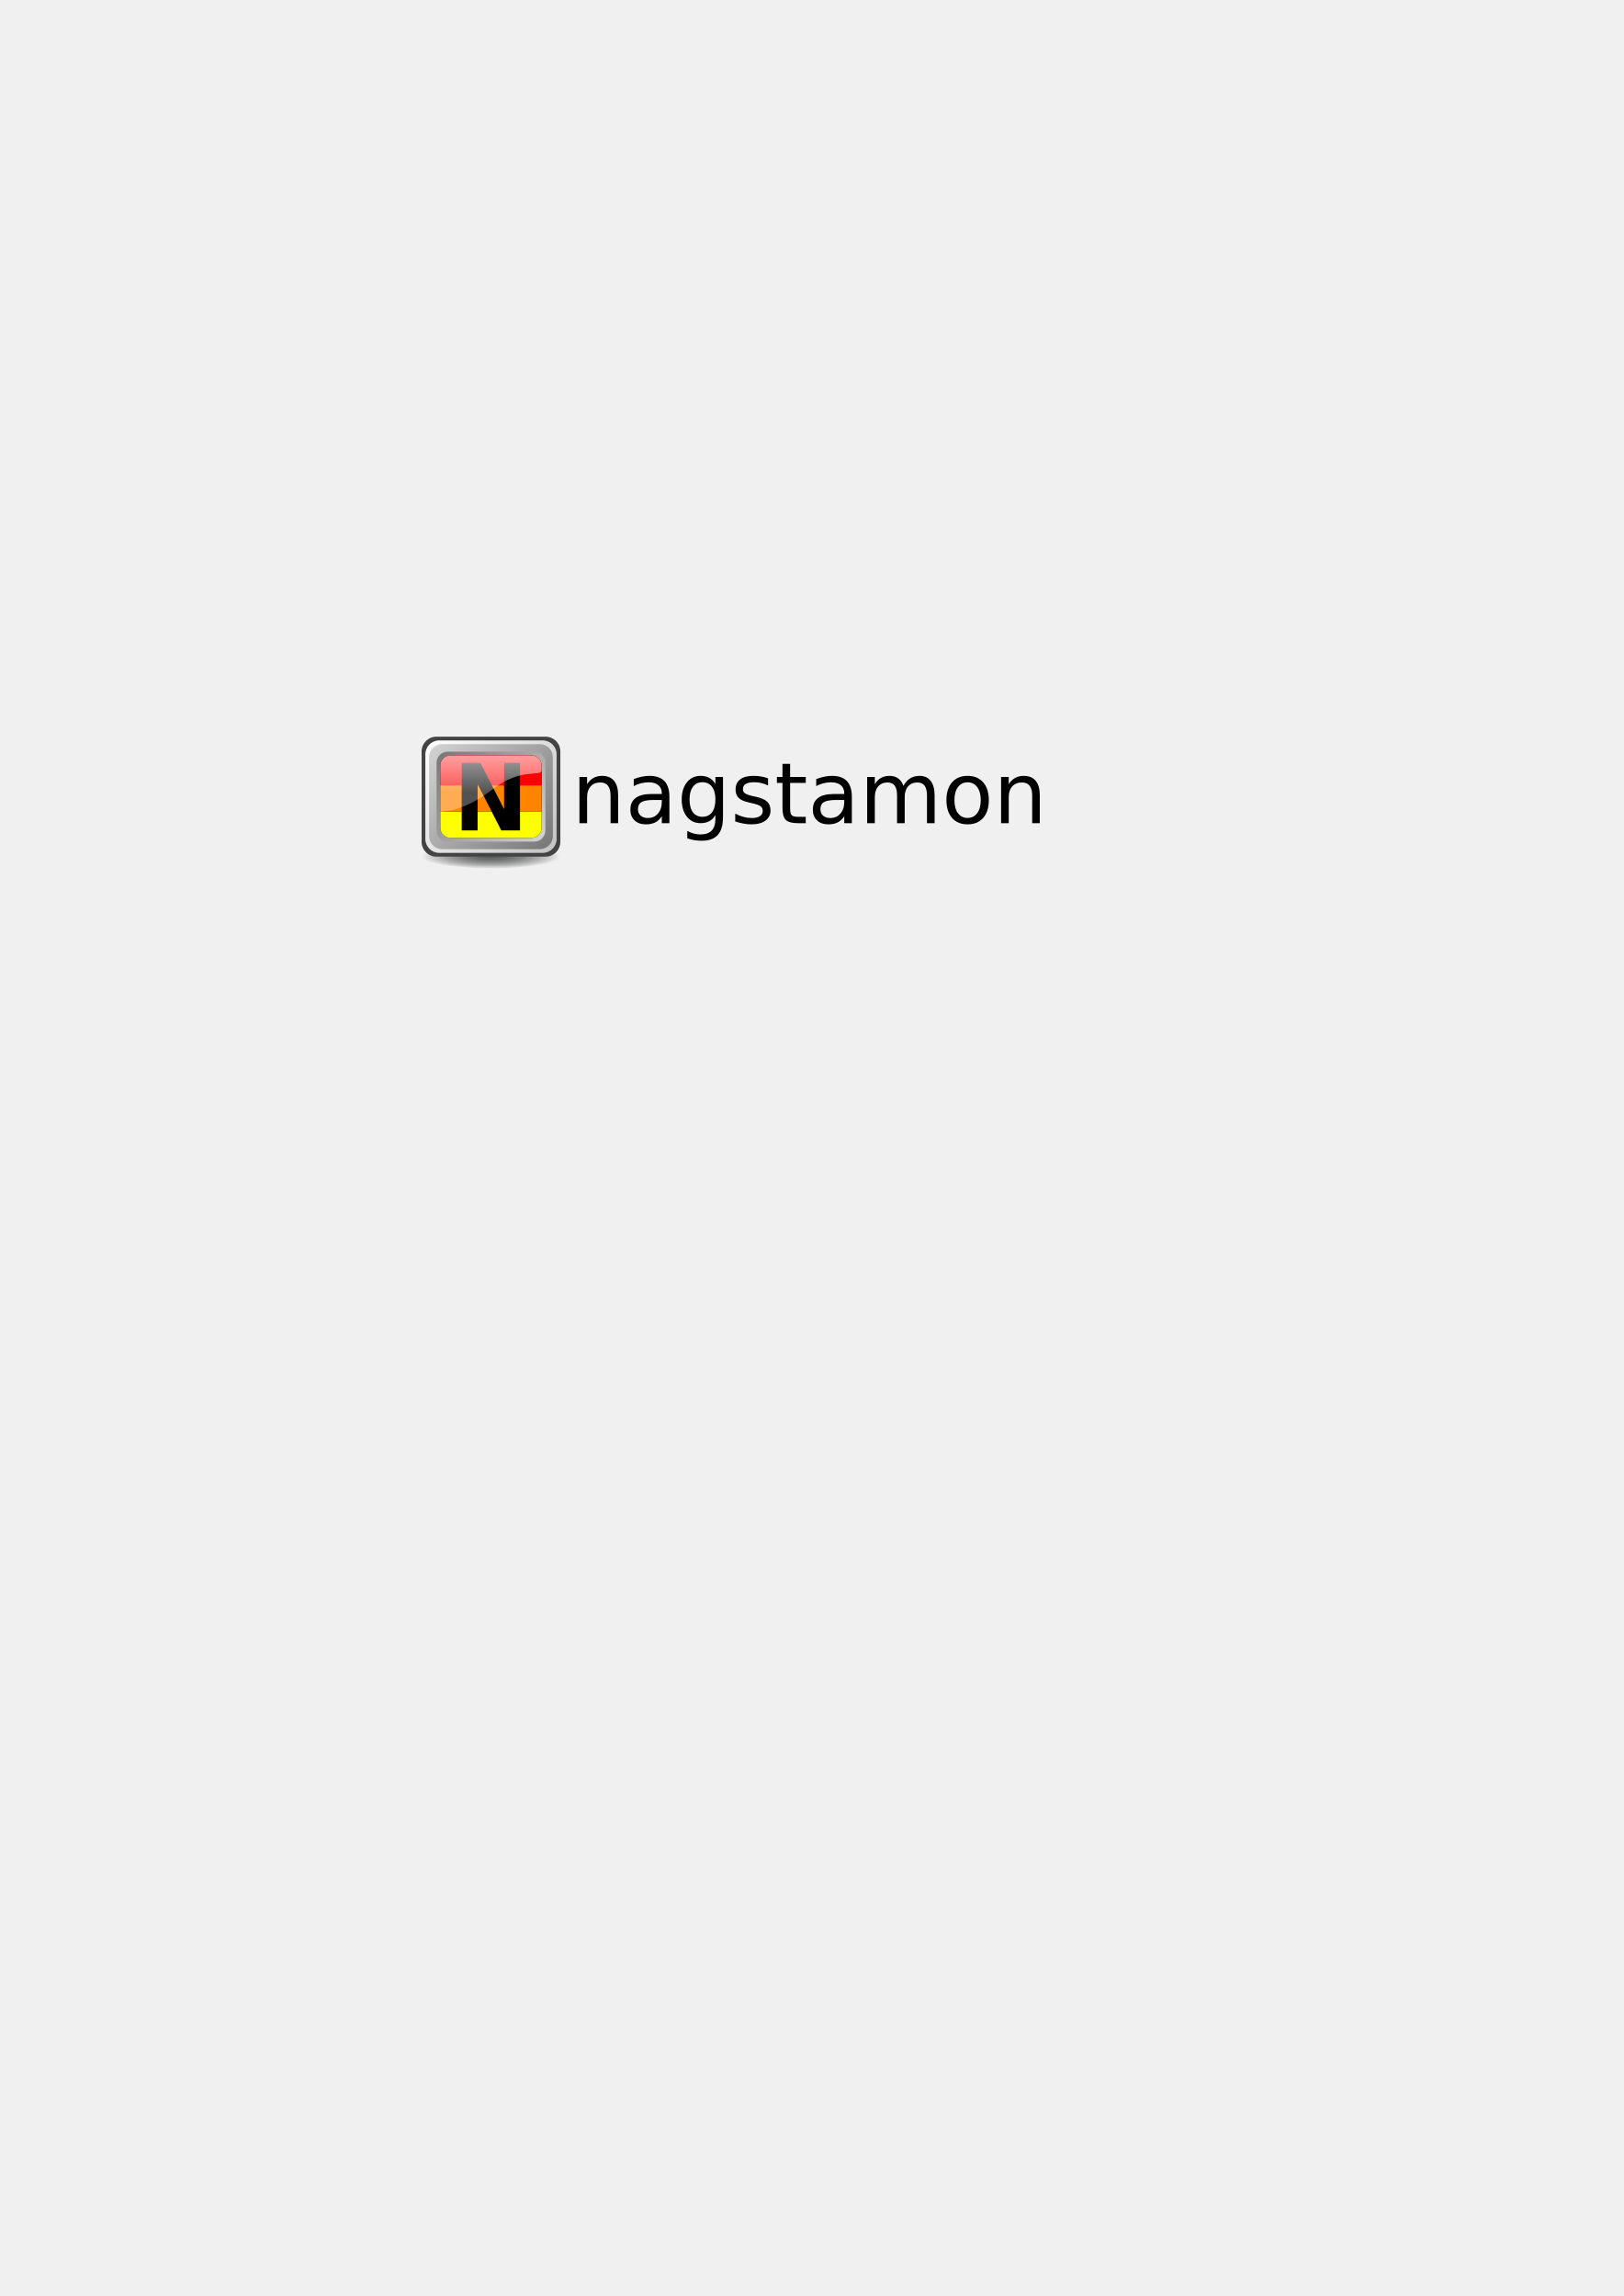
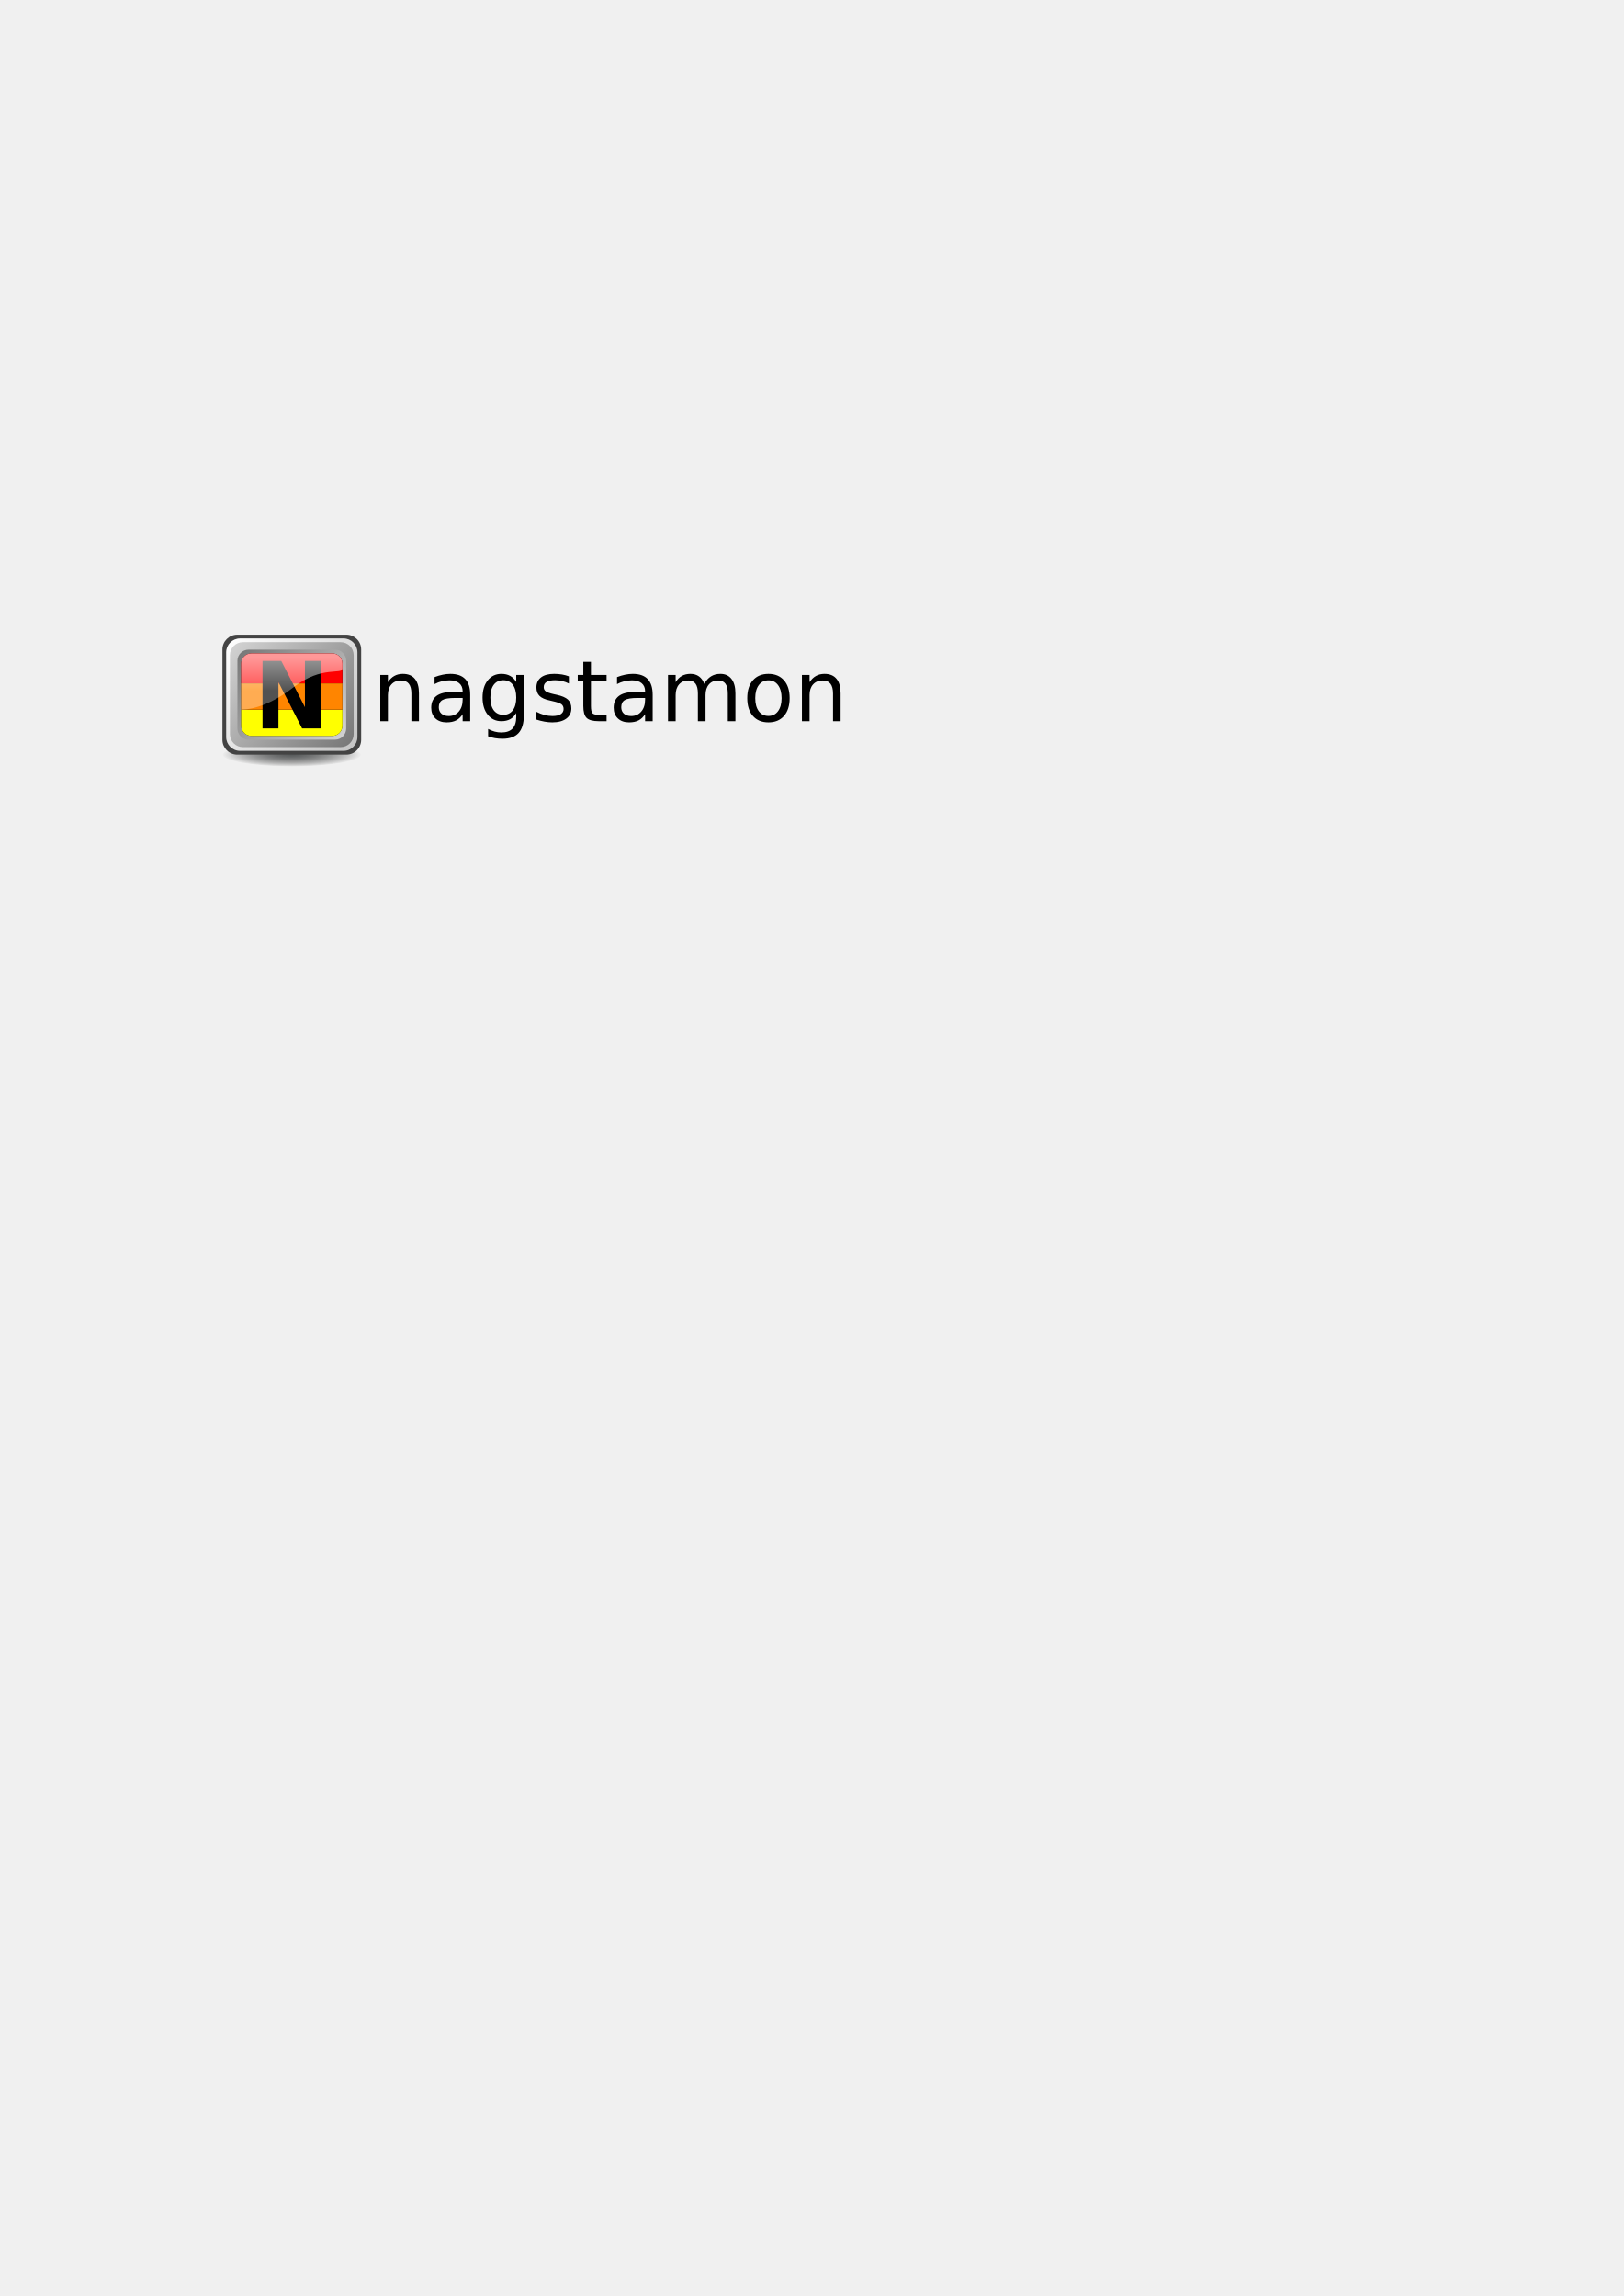
<svg xmlns="http://www.w3.org/2000/svg" xmlns:xlink="http://www.w3.org/1999/xlink" width="210mm" height="297mm" id="svg2" version="1.1">
  <defs id="defs4">
-     <radialGradient gradientUnits="userSpaceOnUse" gradientTransform="matrix(1,0,0,0.1341991,0,329.9072)" r="115.5" fy="381.043" fx="215" cy="381.043" cx="215" id="radialGradient3369" xlink:href="#linearGradient3371" />
-     <linearGradient gradientTransform="translate(0,1.0253906e-5)" gradientUnits="userSpaceOnUse" y2="439.39" x2="380.942" y1="349.39" x1="380.942" id="linearGradient3341" xlink:href="#linearGradient3343" />
-     <linearGradient gradientTransform="matrix(0.8787879,0,0,0.8571431,45.56868,64.19853)" y2="589.39" x2="540.942" y1="309.39" x1="210.942" gradientUnits="userSpaceOnUse" id="linearGradient3199" xlink:href="#linearGradient3191" />
-     <linearGradient gradientUnits="userSpaceOnUse" y2="309.39" x2="210.942" y1="589.39" x1="540.942" id="linearGradient3189" xlink:href="#linearGradient3191" />
-     <linearGradient gradientUnits="userSpaceOnUse" y2="599.39" x2="550.942" y1="299.39" x1="200.942" id="linearGradient3181" xlink:href="#linearGradient3163" />
    <linearGradient id="linearGradient3163">
      <stop id="stop3165" offset="0" style="stop-color:#ffffff;stop-opacity:1;" />
      <stop id="stop3167" offset="1" style="stop-color:#c3c3c3;stop-opacity:1;" />
    </linearGradient>
    <linearGradient id="linearGradient3191">
      <stop style="stop-color:#767676;stop-opacity:1;" offset="0" id="stop3193" />
      <stop style="stop-color:#d4d4d4;stop-opacity:1;" offset="1" id="stop3195" />
    </linearGradient>
    <linearGradient id="linearGradient3343">
      <stop style="stop-color:#ffffff;stop-opacity:0.597;" offset="0" id="stop3345" />
      <stop style="stop-color:#ffffff;stop-opacity:0.32;" offset="1" id="stop3347" />
    </linearGradient>
    <linearGradient id="linearGradient3371">
      <stop style="stop-color:#575a5b;stop-opacity:1;" offset="0" id="stop3373" />
      <stop style="stop-color:#000000;stop-opacity:0;" offset="1" id="stop3375" />
    </linearGradient>
+     <radialGradient xlink:href="#linearGradient3371" id="radialGradient3882" gradientUnits="userSpaceOnUse" gradientTransform="matrix(1,0,0,0.1341991,0,329.9072)" cx="215" cy="381.043" fx="215" fy="381.043" r="115.5" />
+     <linearGradient xlink:href="#linearGradient3163" id="linearGradient3884" gradientUnits="userSpaceOnUse" x1="200.942" y1="299.39" x2="550.942" y2="599.39" />
+     <linearGradient xlink:href="#linearGradient3191" id="linearGradient3886" gradientUnits="userSpaceOnUse" x1="540.942" y1="589.39" x2="210.942" y2="309.39" />
+     <linearGradient xlink:href="#linearGradient3191" id="linearGradient3888" gradientUnits="userSpaceOnUse" gradientTransform="matrix(0.8787879,0,0,0.8571431,45.56868,64.19853)" x1="210.942" y1="309.39" x2="540.942" y2="589.39" />
+     <linearGradient xlink:href="#linearGradient3343" id="linearGradient3890" gradientUnits="userSpaceOnUse" gradientTransform="translate(0,1.0253906e-5)" x1="380.942" y1="349.39" x2="380.942" y2="439.39" />
  </defs>
  <g id="layer1">
-     <rect style="fill:none;fill-opacity:1;stroke:none" id="rect2847" width="323.929" height="70.357" x="194.286" y="356.648" ry="0" />
-     <g transform="matrix(0.1832949,0,0,0.1832949,171.0918,307.1134)" id="g2440">
-       <g id="g3191" />
-       <g id="g3518">
-         <path transform="matrix(1.604348,0,0,2.086172,31.00687,-185.4215)" d="m 330,381.043 c 0,8.284 -51.487,15 -115,15 -63.513,0 -115,-6.716 -115,-15 0,-8.284 51.487,-15 115,-15 63.513,0 115,6.716 115,15 z" id="path3359" style="opacity:1;fill:url(#radialGradient3369);fill-opacity:1;stroke:none;stroke-width:0.547;stroke-miterlimit:4;stroke-dasharray:0.547, 3.28;stroke-dashoffset:0;stroke-opacity:1" />
-         <rect ry="39.583" style="fill:#434343;fill-opacity:1;stroke:none;stroke-width:1.907;stroke-miterlimit:4;stroke-dasharray:none;stroke-opacity:1" id="rect3470" width="370" height="320" x="190.942" y="289.39" />
-         <rect ry="37.109" style="fill:url(#linearGradient3181);fill-opacity:1;stroke:none;stroke-width:1.907;stroke-miterlimit:4;stroke-dasharray:none;stroke-opacity:1" id="rect3171" width="350" height="300" x="200.942" y="299.39" />
-         <rect ry="34.635" style="fill:url(#linearGradient3189);fill-opacity:1;stroke:none;stroke-width:1.907;stroke-miterlimit:4;stroke-dasharray:none;stroke-opacity:1" id="rect3173" width="330" height="280" x="210.942" y="309.39" />
-         <rect ry="29.687" style="fill:url(#linearGradient3199);fill-opacity:1;stroke:none;stroke-width:1.907;stroke-miterlimit:4;stroke-dasharray:none;stroke-opacity:1" id="rect3197" width="290" height="240" x="230.942" y="329.39" />
-         <rect ry="27.213" style="fill:#000000;fill-opacity:1;stroke:none;stroke-width:1.907;stroke-miterlimit:4;stroke-dasharray:none;stroke-opacity:1" id="rect3201" width="270" height="220" x="240.942" y="339.39" />
-         <g transform="matrix(-1,0,0,-1,751.8833,898.7799)" id="g2417">
-           <path style="fill:#ffff00;fill-opacity:1;stroke:none;stroke-width:1.907;stroke-miterlimit:4;stroke-opacity:1" d="M 268.155,339.39 L 483.728,339.39 C 498.805,339.39 510.942,351.527 510.942,366.603 C 510.942,389.39 510.942,399.39 510.942,409.39 L 240.942,409.39 L 240.942,366.603 C 240.942,351.527 253.079,339.39 268.155,339.39 z" id="rect3244" />
-           <path style="fill:#ff0000;fill-opacity:1;stroke:none;stroke-width:1.907;stroke-miterlimit:4;stroke-opacity:1" d="M 483.728,559.39 L 268.155,559.39 C 253.079,559.39 240.942,547.253 240.942,532.177 C 240.942,509.39 240.942,489.39 240.942,479.39 L 510.942,479.39 L 510.942,532.177 C 510.942,547.253 498.805,559.39 483.728,559.39 z" id="path3247" />
-           <rect style="fill:#ff8500;fill-opacity:1;stroke:none;stroke-width:1;stroke-miterlimit:4;stroke-dasharray:1, 6;stroke-dashoffset:0;stroke-opacity:1" id="rect3249" width="270" height="70" x="70" y="156.043" transform="translate(170.9417,253.3472)" ry="0" />
+     <g id="g3894">
+       <rect y="289.936" x="88.627" height="100.032" width="353.075" id="rect3892" style="fill:#ffffff;fill-opacity:0;fill-rule:evenodd;stroke:#000000;stroke-width:1.868;stroke-linecap:butt;stroke-miterlimit:2.8;stroke-opacity:0;stroke-dasharray:none" />
+       <g transform="translate(-97.35898,-49.86226)" id="g3791">
+         <g transform="matrix(0.1832949,0,0,0.1832949,171.0918,307.1134)" id="g2440">
+           <g id="g3191" />
+           <g id="g3518">
+             <path transform="matrix(1.604348,0,0,2.086172,31.00687,-185.4215)" d="m 330,381.043 c 0,8.284 -51.487,15 -115,15 -63.513,0 -115,-6.716 -115,-15 0,-8.284 51.487,-15 115,-15 63.513,0 115,6.716 115,15 z" id="path3359" style="fill:url(#radialGradient3882);fill-opacity:1;stroke:none" />
+             <rect ry="39.583" style="fill:#434343;fill-opacity:1;stroke:none" id="rect3470" width="370" height="320" x="190.942" y="289.39" />
+             <rect ry="37.109" style="fill:url(#linearGradient3884);fill-opacity:1;stroke:none" id="rect3171" width="350" height="300" x="200.942" y="299.39" />
+             <rect ry="34.635" style="fill:url(#linearGradient3886);fill-opacity:1;stroke:none" id="rect3173" width="330" height="280" x="210.942" y="309.39" />
+             <rect ry="29.687" style="fill:url(#linearGradient3888);fill-opacity:1;stroke:none" id="rect3197" width="290" height="240" x="230.942" y="329.39" />
+             <rect ry="27.213" style="fill:#000000;fill-opacity:1;stroke:none" id="rect3201" width="270" height="220" x="240.942" y="339.39" />
+             <g transform="matrix(-1,0,0,-1,751.8833,898.7799)" id="g2417">
+               <path style="fill:#ffff00;fill-opacity:1;stroke:none" d="m 268.155,339.39 215.573,0 c 15.076,0 27.213,12.137 27.213,27.213 0,22.787 0,32.787 0,42.787 l -270,0 0,-42.787 c 0,-15.076 12.137,-27.213 27.213,-27.213 z" id="rect3244" />
+               <path style="fill:#ff0000;fill-opacity:1;stroke:none" d="m 483.728,559.39 -215.573,0 c -15.076,0 -27.213,-12.137 -27.213,-27.213 0,-22.787 0,-42.787 0,-52.787 l 270,0 0,52.787 c 0,15.076 -12.137,27.213 -27.213,27.213 z" id="path3247" />
+               <rect style="fill:#ff8500;fill-opacity:1;stroke:none" id="rect3249" width="270" height="70" x="70" y="156.043" transform="translate(170.9417,253.3472)" ry="0" />
+             </g>
+             <path id="text3349" d="m 297.875,359.39 49.968,0 63.099,123.456 0,-123.456 42.414,0 0,180 -49.968,0 -63.099,-123.456 0,123.456 -42.414,0 0,-180" style="font-size:40px;font-style:normal;font-weight:normal;fill:#000000;fill-opacity:1;stroke:none;font-family:Bitstream Vera Sans" />
+             <path id="path3333" d="m 268.155,339.39 215.544,0 c 15.243,0 27.267,12.238 27.243,27.25 0,10.419 0,12.75 0,12.75 0,18.216 -54.301,-8.877 -130,50 -75.699,58.877 -130,60 -140,60 l 0,-122.787 c 0,-15.076 12.137,-27.213 27.213,-27.213 z" style="fill:url(#linearGradient3890);fill-opacity:1;stroke:none" />
+           </g>
        </g>
-         <path id="text3349" d="M 297.875,359.39 L 347.843,359.39 L 410.942,482.846 L 410.942,359.39 L 453.356,359.39 L 453.356,539.39 L 403.388,539.39 L 340.29,415.934 L 340.29,539.39 L 297.875,539.39 L 297.875,359.39" style="font-size:40px;font-style:normal;font-weight:normal;opacity:1;fill:#000000;fill-opacity:1;stroke:none;stroke-width:1px;stroke-linecap:butt;stroke-linejoin:miter;stroke-opacity:1;font-family:Bitstream Vera Sans" />
-         <path id="path3333" d="M 268.155,339.39 L 483.699,339.39 C 498.942,339.39 510.965,351.628 510.942,366.64 C 510.942,377.059 510.942,379.39 510.942,379.39 C 510.942,397.606 456.641,370.513 380.942,429.39 C 305.242,488.267 250.942,489.39 240.942,489.39 L 240.942,366.603 C 240.942,351.527 253.079,339.39 268.155,339.39 z" style="fill:url(#linearGradient3341);fill-opacity:1;stroke:none;stroke-width:1.907;stroke-miterlimit:4;stroke-opacity:1" />
+         <text xml:space="preserve" style="font-size:41.278px;font-style:normal;font-weight:normal;fill:#000000;fill-opacity:1;stroke:none;font-family:Bitstream Vera Sans" x="279.501" y="402.443" id="text2456">
+           <tspan id="tspan2458" x="279.501" y="402.443" style="font-weight:normal;-inkscape-font-specification:Bitstream Vera Sans">nagstamon</tspan>
+         </text>
      </g>
    </g>
-     <text xml:space="preserve" style="font-size:41.278px;font-style:normal;font-weight:normal;fill:#000000;fill-opacity:1;stroke:none;stroke-width:1px;stroke-linecap:butt;stroke-linejoin:miter;stroke-opacity:1;font-family:Bitstream Vera Sans" x="279.501" y="402.443" id="text2456">
-       <tspan id="tspan2458" x="279.501" y="402.443" style="font-weight:normal;-inkscape-font-specification:Bitstream Vera Sans">nagstamon</tspan>
-     </text>
  </g>
</svg>
